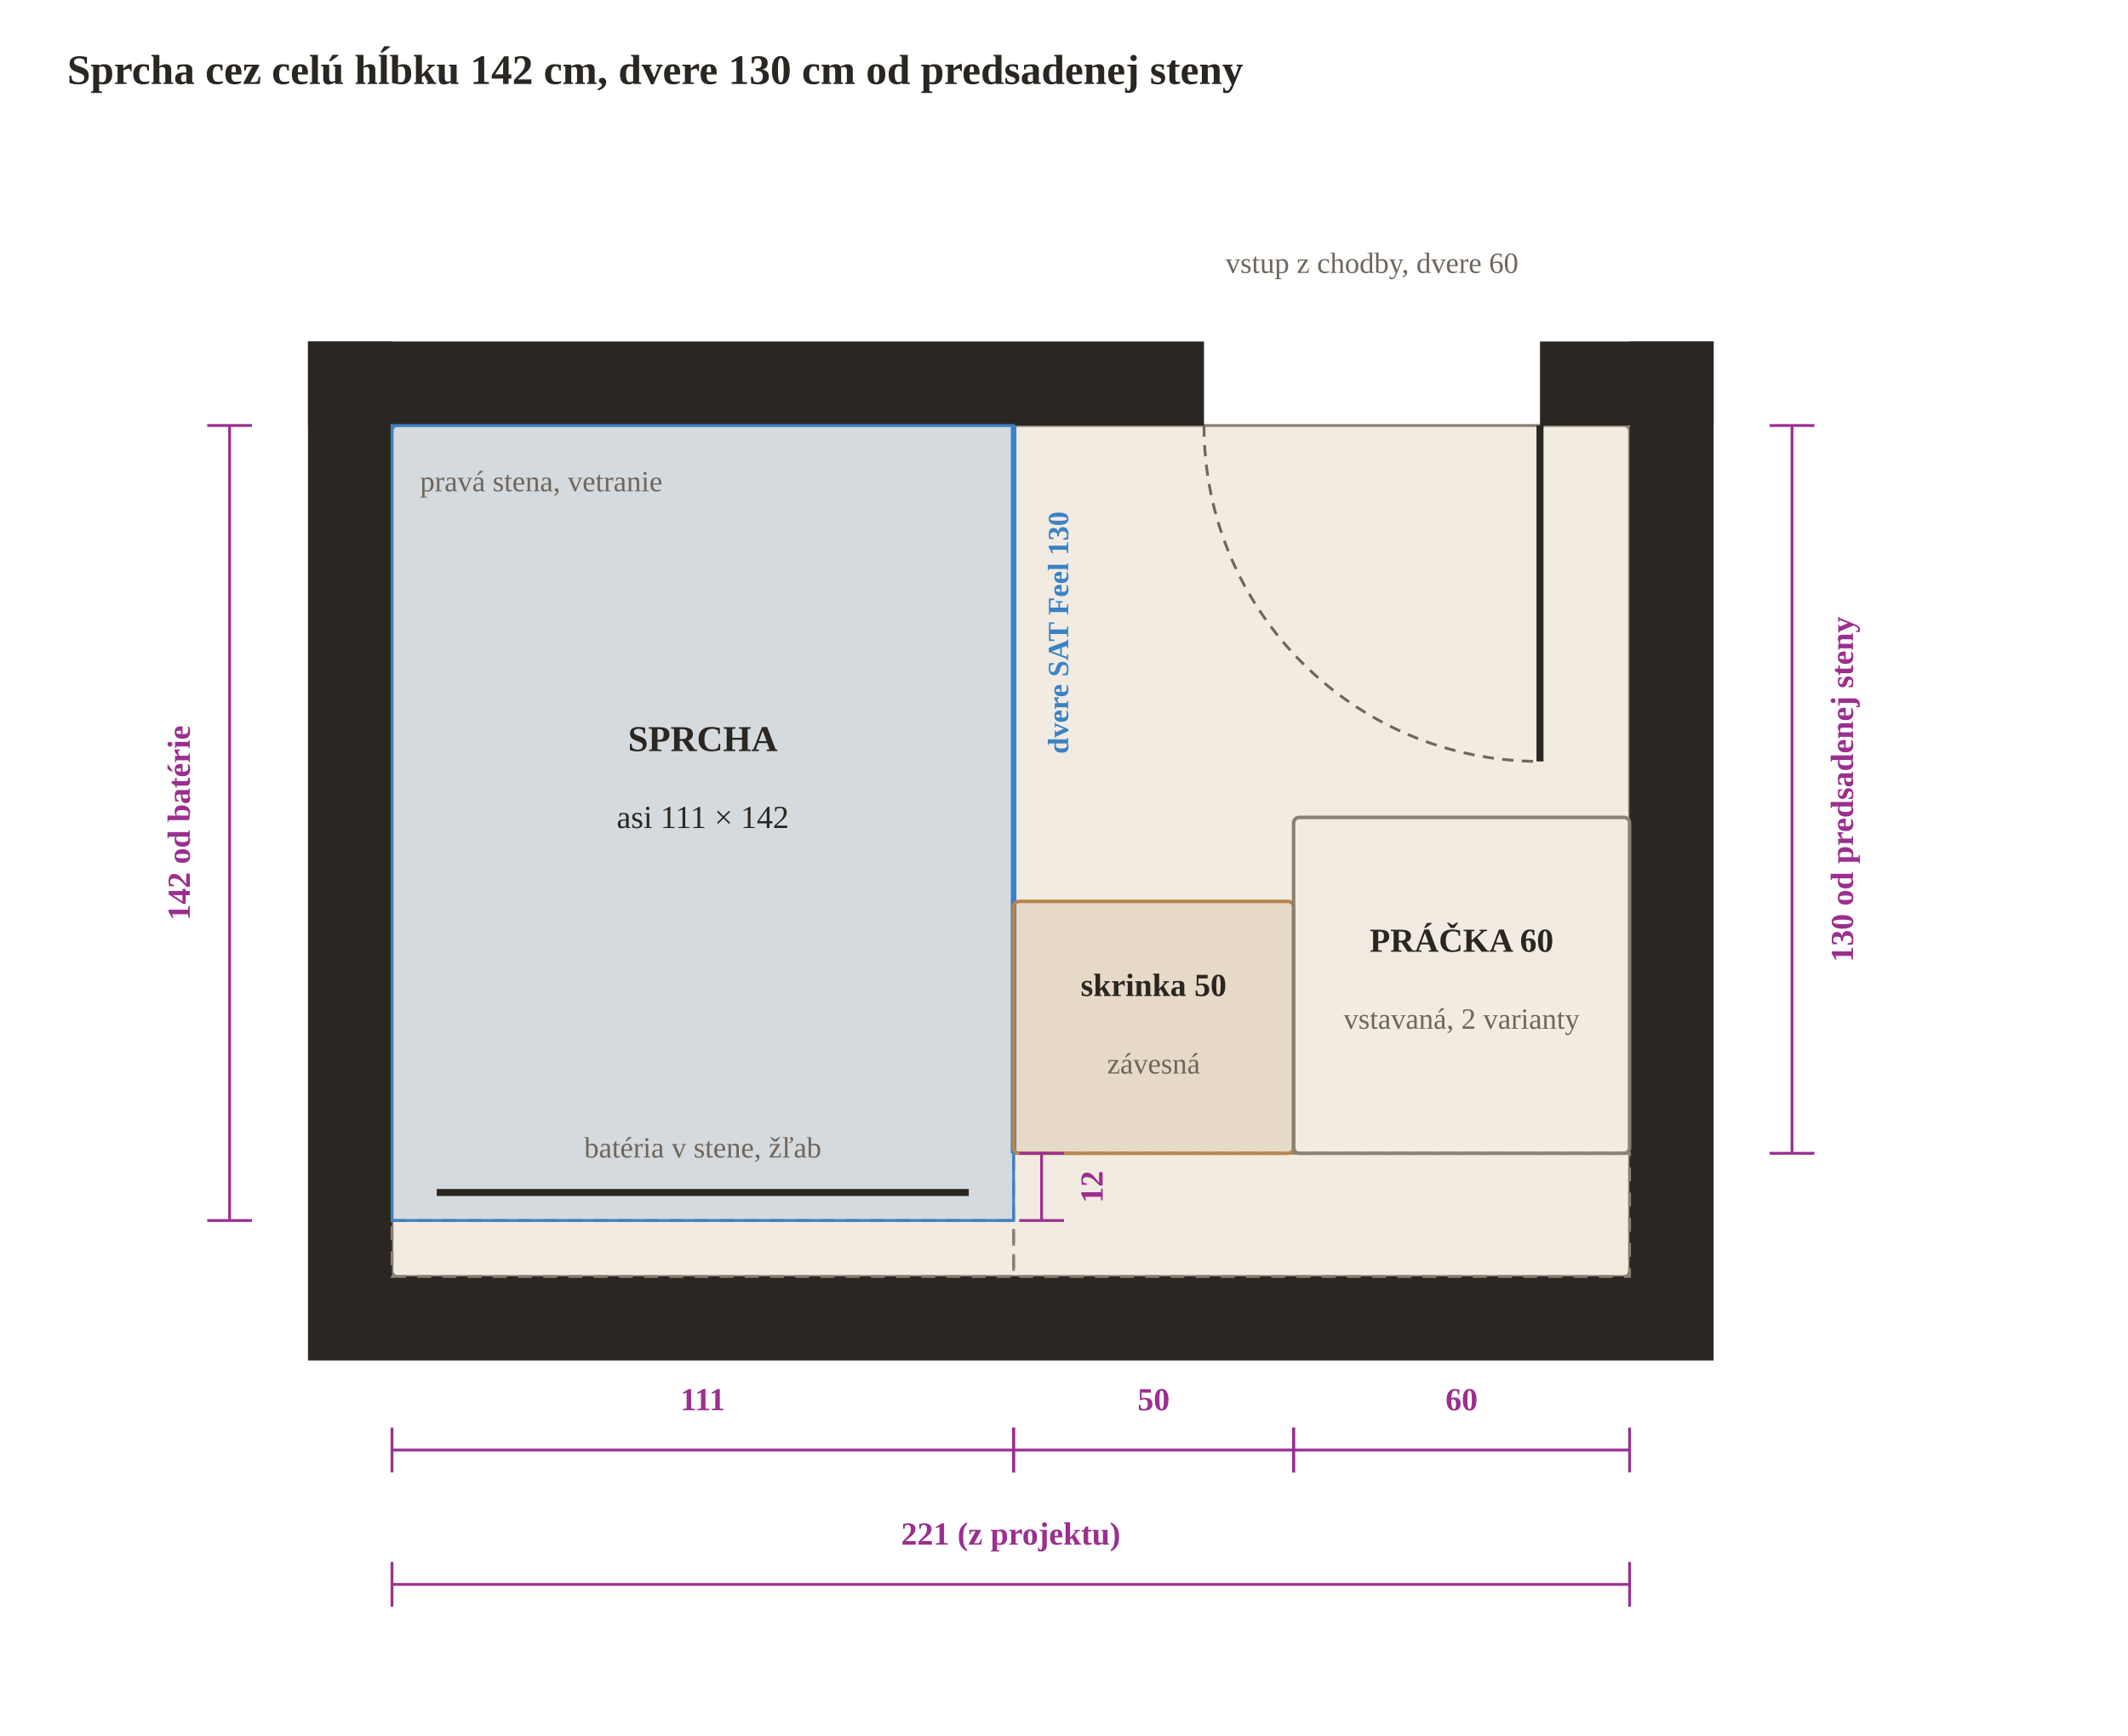
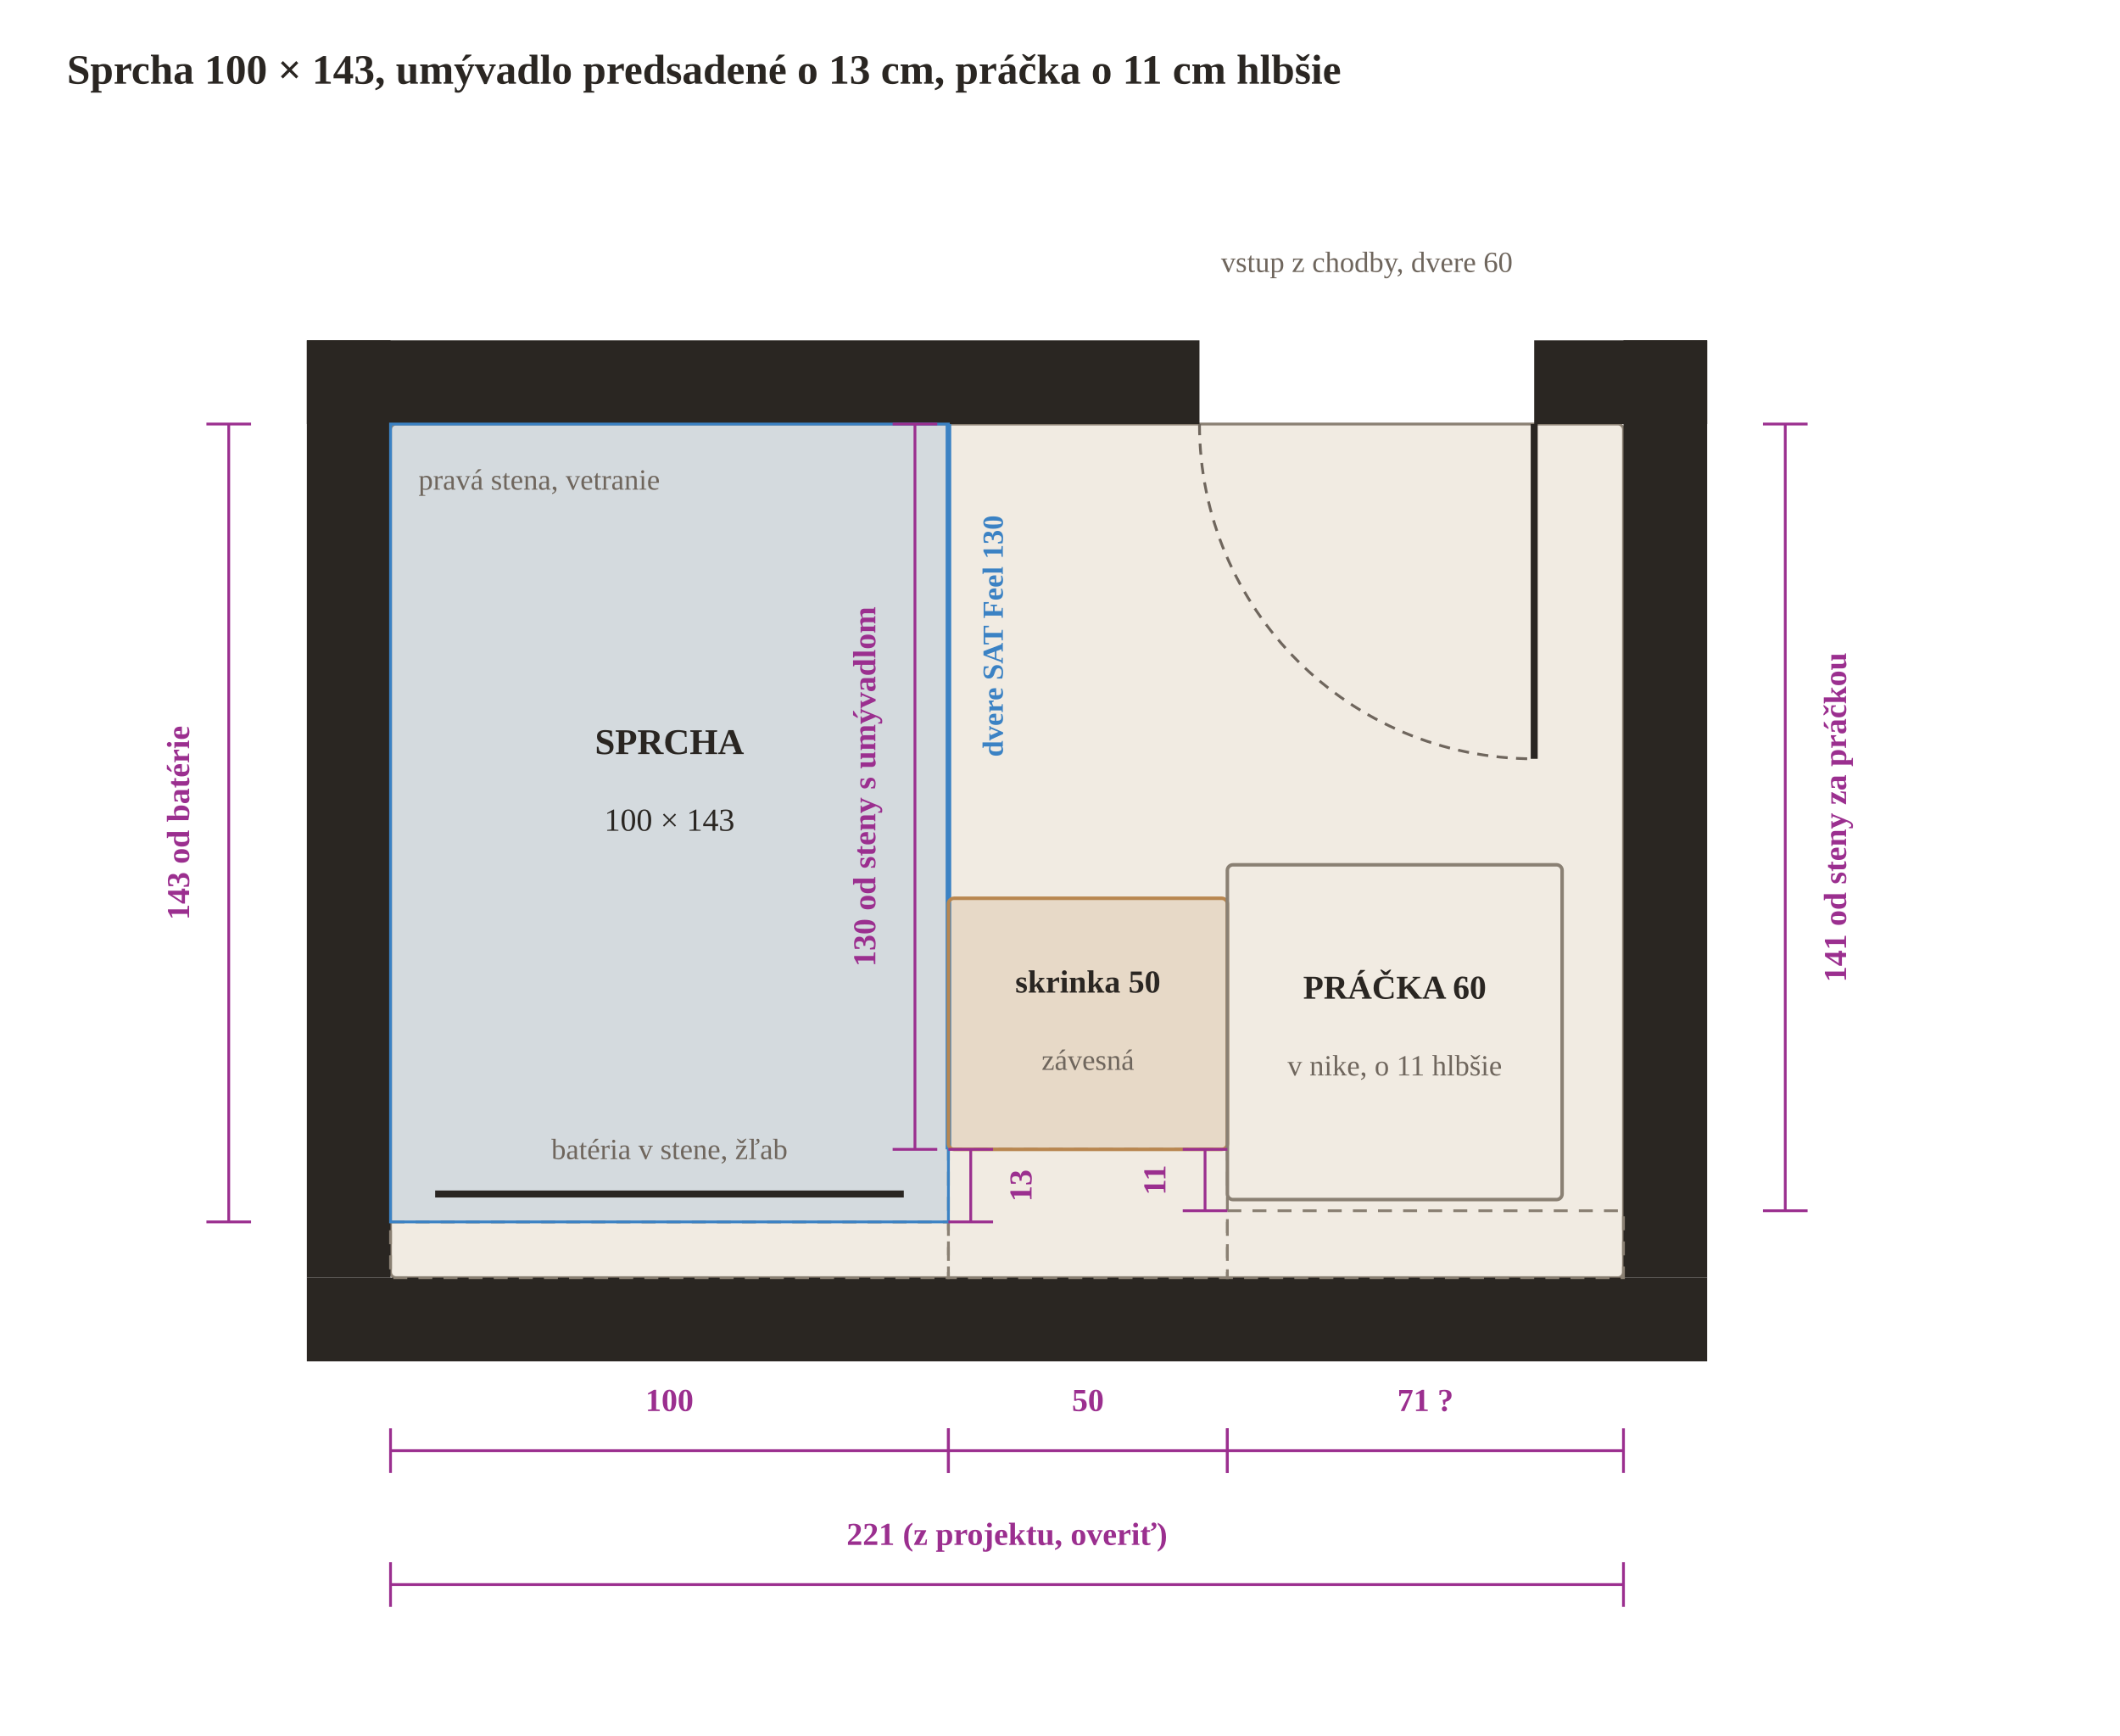
- <svg xmlns="http://www.w3.org/2000/svg" width="760" viewBox="0 0 760 620" role="img" aria-label="Sprcha cez celú hĺbku 142 cm, dvere 130 cm od predsadenej steny" font-size="11.5">
-   <text id="title" x="24" y="30" font-size="15" font-weight="600" fill="#2a2622">Sprcha cez celú hĺbku 142 cm, dvere 130 cm od predsadenej steny</text>
-   <rect x="140.0" y="152.0" width="442.0" height="304.0" rx="2" fill="#f1ebe2" stroke="#8a8073" stroke-width="1" />
-   <rect x="110.0" y="456.0" width="502.0" height="30.0" rx="0" fill="#2a2622" />
-   <rect x="110.0" y="122.0" width="30.0" height="334.0" rx="0" fill="#2a2622" />
-   <rect x="582.0" y="122.0" width="30.0" height="334.0" rx="0" fill="#2a2622" />
+ <svg xmlns="http://www.w3.org/2000/svg" width="760" viewBox="0 0 760 622" role="img" aria-label="Sprcha 100 × 143, umývadlo predsadené o 13 cm, práčka o 11 cm hlbšie" font-size="11.5">
+   <text id="title" x="24" y="30" font-size="15" font-weight="600" fill="#2a2622">Sprcha 100 × 143, umývadlo predsadené o 13 cm, práčka o 11 cm hlbšie</text>
+   <rect x="140.0" y="152.0" width="442.0" height="306.0" rx="2" fill="#f1ebe2" stroke="#8a8073" stroke-width="1" />
+   <rect x="110.0" y="458.0" width="502.0" height="30.0" rx="0" fill="#2a2622" />
+   <rect x="110.0" y="122.0" width="30.0" height="336.0" rx="0" fill="#2a2622" />
+   <rect x="582.0" y="122.0" width="30.0" height="336.0" rx="0" fill="#2a2622" />
  <rect x="110.0" y="122.0" width="320.0" height="30.0" rx="0" fill="#2a2622" />
  <rect x="550.0" y="122.0" width="62.0" height="30.0" rx="0" fill="#2a2622" />
-   <rect x="140.0" y="436.0" width="222.0" height="20.0" rx="0" fill="none" stroke="#8a8073" stroke-width="1" stroke-dasharray="5 4" />
-   <rect x="362.0" y="412.0" width="220.0" height="44.0" rx="0" fill="none" stroke="#8a8073" stroke-width="1" stroke-dasharray="5 4" />
-   <rect x="140.0" y="152.0" width="222.0" height="284.0" rx="0" fill="#3b82c4" fill-opacity="0.16" stroke="#3b82c4" stroke-width="1" />
-   <line x1="156.0" y1="426.0" x2="346.0" y2="426.0" stroke="#2a2622" stroke-width="2.5" />
-   <line x1="362.0" y1="412.0" x2="362.0" y2="152.0" stroke="#3b82c4" stroke-width="2" />
-   <rect x="362.0" y="322.0" width="100.0" height="90.0" rx="2" fill="#b8864f" fill-opacity="0.18" stroke="#b8864f" stroke-width="1.25" />
-   <rect x="462.0" y="292.0" width="120.0" height="120.0" rx="2" fill="none" stroke="#8a8073" stroke-width="1.25" />
+   <rect x="140.0" y="438.0" width="200.0" height="20.0" rx="0" fill="none" stroke="#8a8073" stroke-width="1" stroke-dasharray="5 4" />
+   <rect x="340.0" y="412.0" width="100.0" height="46.0" rx="0" fill="none" stroke="#8a8073" stroke-width="1" stroke-dasharray="5 4" />
+   <rect x="440.0" y="434.0" width="142.0" height="24.0" rx="0" fill="none" stroke="#8a8073" stroke-width="1" stroke-dasharray="5 4" />
+   <rect x="140.0" y="152.0" width="200.0" height="286.0" rx="0" fill="#3b82c4" fill-opacity="0.16" stroke="#3b82c4" stroke-width="1" />
+   <line x1="156.0" y1="428.0" x2="324.0" y2="428.0" stroke="#2a2622" stroke-width="2.5" />
+   <line x1="340.0" y1="412.0" x2="340.0" y2="152.0" stroke="#3b82c4" stroke-width="2" />
+   <rect x="340.0" y="322.0" width="100.0" height="90.0" rx="2" fill="#b8864f" fill-opacity="0.18" stroke="#b8864f" stroke-width="1.25" />
+   <rect x="440.0" y="310.0" width="120.0" height="120.0" rx="2" fill="none" stroke="#8a8073" stroke-width="1.25" />
  <line x1="550.0" y1="152.0" x2="550.0" y2="272.0" stroke="#2a2622" stroke-width="2.5" />
  <path d="M 430.0 152.0 A 120.0 120.0 0 0 0 550.0 272.0" fill="none" stroke="#6f665d" stroke-width="1" stroke-dasharray="4 3" />
-   <text id="shower" x="251.0" y="268.3" text-anchor="middle" font-size="13" font-weight="600" fill="#2a2622">SPRCHA</text>
-   <text id="shower-w" x="251.0" y="295.8" text-anchor="middle" font-size="11.5" fill="#2a2622">asi 111 × 142</text>
-   <text id="shower-fit" x="251.0" y="413.5" text-anchor="middle" font-size="10.5" fill="#6f665d">batéria v stene, žľab</text>
-   <text id="door" x="378.0" y="229.5" text-anchor="middle" font-size="10.5" font-weight="600" fill="#3b82c4" transform="rotate(-90 378.0 226.0)">dvere SAT Feel 130</text>
-   <text id="vanity" x="412.0" y="355.8" text-anchor="middle" font-size="11.5" font-weight="600" fill="#2a2622">skrinka 50</text>
-   <text id="vanity-2" x="412.0" y="383.5" text-anchor="middle" font-size="10.5" fill="#6f665d">závesná</text>
-   <text id="washer" x="522.0" y="340.0" text-anchor="middle" font-size="12" font-weight="600" fill="#2a2622">PRÁČKA 60</text>
-   <text id="washer-2" x="522.0" y="367.5" text-anchor="middle" font-size="10.5" fill="#6f665d">vstavaná, 2 varianty</text>
+   <text id="shower" x="240.0" y="270.3" text-anchor="middle" font-size="13" font-weight="600" fill="#2a2622">SPRCHA</text>
+   <text id="shower-w" x="240.0" y="297.8" text-anchor="middle" font-size="11.5" fill="#2a2622">100 × 143</text>
+   <text id="shower-fit" x="240.0" y="415.5" text-anchor="middle" font-size="10.5" fill="#6f665d">batéria v stene, žľab</text>
+   <text id="door" x="356.0" y="231.5" text-anchor="middle" font-size="10.5" font-weight="600" fill="#3b82c4" transform="rotate(-90 356.0 228.0)">dvere SAT Feel 130</text>
+   <text id="vanity" x="390.0" y="355.8" text-anchor="middle" font-size="11.5" font-weight="600" fill="#2a2622">skrinka 50</text>
+   <text id="vanity-2" x="390.0" y="383.5" text-anchor="middle" font-size="10.5" fill="#6f665d">závesná</text>
+   <text id="washer" x="500.0" y="358.0" text-anchor="middle" font-size="12" font-weight="600" fill="#2a2622">PRÁČKA 60</text>
+   <text id="washer-2" x="500.0" y="385.5" text-anchor="middle" font-size="10.5" fill="#6f665d">v nike, o 11 hlbšie</text>
  <text id="entry" x="490.0" y="97.5" text-anchor="middle" font-size="10.5" fill="#6f665d">vstup z chodby, dvere 60</text>
  <text id="right-wall" x="150.0" y="175.5" text-anchor="start" font-size="10.5" fill="#6f665d">pravá stena, vetranie</text>
-   <line x1="140.0" y1="518.0" x2="362.0" y2="518.0" stroke="#9b2f8f" stroke-width="1" />
-   <line x1="140.0" y1="526.0" x2="140.0" y2="510.0" stroke="#9b2f8f" stroke-width="1" />
-   <line x1="362.0" y1="526.0" x2="362.0" y2="510.0" stroke="#9b2f8f" stroke-width="1" />
-   <text id="d-sh" x="251.0" y="503.8" text-anchor="middle" font-size="11.5" font-weight="600" fill="#9b2f8f">111</text>
-   <line x1="362.0" y1="518.0" x2="462.0" y2="518.0" stroke="#9b2f8f" stroke-width="1" />
-   <line x1="362.0" y1="526.0" x2="362.0" y2="510.0" stroke="#9b2f8f" stroke-width="1" />
-   <line x1="462.0" y1="526.0" x2="462.0" y2="510.0" stroke="#9b2f8f" stroke-width="1" />
-   <text id="d-van" x="412.0" y="503.8" text-anchor="middle" font-size="11.5" font-weight="600" fill="#9b2f8f">50</text>
-   <line x1="462.0" y1="518.0" x2="582.0" y2="518.0" stroke="#9b2f8f" stroke-width="1" />
-   <line x1="462.0" y1="526.0" x2="462.0" y2="510.0" stroke="#9b2f8f" stroke-width="1" />
-   <line x1="582.0" y1="526.0" x2="582.0" y2="510.0" stroke="#9b2f8f" stroke-width="1" />
-   <text id="d-wash" x="522.0" y="503.8" text-anchor="middle" font-size="11.5" font-weight="600" fill="#9b2f8f">60</text>
-   <line x1="140.0" y1="566.0" x2="582.0" y2="566.0" stroke="#9b2f8f" stroke-width="1" />
-   <line x1="140.0" y1="574.0" x2="140.0" y2="558.0" stroke="#9b2f8f" stroke-width="1" />
-   <line x1="582.0" y1="574.0" x2="582.0" y2="558.0" stroke="#9b2f8f" stroke-width="1" />
-   <text id="d-all" x="361.0" y="551.8" text-anchor="middle" font-size="11.5" font-weight="600" fill="#9b2f8f">221 (z projektu)</text>
-   <line x1="372.0" y1="436.0" x2="372.0" y2="412.0" stroke="#9b2f8f" stroke-width="1" />
-   <line x1="364.0" y1="436.0" x2="380.0" y2="436.0" stroke="#9b2f8f" stroke-width="1" />
-   <line x1="364.0" y1="412.0" x2="380.0" y2="412.0" stroke="#9b2f8f" stroke-width="1" />
-   <text id="d-off" x="390.0" y="427.8" text-anchor="middle" font-size="11.5" font-weight="600" fill="#9b2f8f" transform="rotate(-90 390.0 424.0)">12</text>
-   <line x1="82.0" y1="436.0" x2="82.0" y2="152.0" stroke="#9b2f8f" stroke-width="1" />
-   <line x1="74.0" y1="436.0" x2="90.0" y2="436.0" stroke="#9b2f8f" stroke-width="1" />
+   <line x1="140.0" y1="520.0" x2="340.0" y2="520.0" stroke="#9b2f8f" stroke-width="1" />
+   <line x1="140.0" y1="528.0" x2="140.0" y2="512.0" stroke="#9b2f8f" stroke-width="1" />
+   <line x1="340.0" y1="528.0" x2="340.0" y2="512.0" stroke="#9b2f8f" stroke-width="1" />
+   <text id="d-sh" x="240.0" y="505.8" text-anchor="middle" font-size="11.5" font-weight="600" fill="#9b2f8f">100</text>
+   <line x1="340.0" y1="520.0" x2="440.0" y2="520.0" stroke="#9b2f8f" stroke-width="1" />
+   <line x1="340.0" y1="528.0" x2="340.0" y2="512.0" stroke="#9b2f8f" stroke-width="1" />
+   <line x1="440.0" y1="528.0" x2="440.0" y2="512.0" stroke="#9b2f8f" stroke-width="1" />
+   <text id="d-van" x="390.0" y="505.8" text-anchor="middle" font-size="11.5" font-weight="600" fill="#9b2f8f">50</text>
+   <line x1="440.0" y1="520.0" x2="582.0" y2="520.0" stroke="#9b2f8f" stroke-width="1" />
+   <line x1="440.0" y1="528.0" x2="440.0" y2="512.0" stroke="#9b2f8f" stroke-width="1" />
+   <line x1="582.0" y1="528.0" x2="582.0" y2="512.0" stroke="#9b2f8f" stroke-width="1" />
+   <text id="d-wash" x="511.0" y="505.8" text-anchor="middle" font-size="11.5" font-weight="600" fill="#9b2f8f">71 ?</text>
+   <line x1="140.0" y1="568.0" x2="582.0" y2="568.0" stroke="#9b2f8f" stroke-width="1" />
+   <line x1="140.0" y1="576.0" x2="140.0" y2="560.0" stroke="#9b2f8f" stroke-width="1" />
+   <line x1="582.0" y1="576.0" x2="582.0" y2="560.0" stroke="#9b2f8f" stroke-width="1" />
+   <text id="d-all" x="361.0" y="553.8" text-anchor="middle" font-size="11.5" font-weight="600" fill="#9b2f8f">221 (z projektu, overiť)</text>
+   <line x1="348.0" y1="438.0" x2="348.0" y2="412.0" stroke="#9b2f8f" stroke-width="1" />
+   <line x1="340.0" y1="438.0" x2="356.0" y2="438.0" stroke="#9b2f8f" stroke-width="1" />
+   <line x1="340.0" y1="412.0" x2="356.0" y2="412.0" stroke="#9b2f8f" stroke-width="1" />
+   <text id="d-13" x="366.0" y="428.8" text-anchor="middle" font-size="11.5" font-weight="600" fill="#9b2f8f" transform="rotate(-90 366.0 425.0)">13</text>
+   <line x1="432.0" y1="434.0" x2="432.0" y2="412.0" stroke="#9b2f8f" stroke-width="1" />
+   <line x1="424.0" y1="434.0" x2="440.0" y2="434.0" stroke="#9b2f8f" stroke-width="1" />
+   <line x1="424.0" y1="412.0" x2="440.0" y2="412.0" stroke="#9b2f8f" stroke-width="1" />
+   <text id="d-11" x="414.0" y="426.8" text-anchor="middle" font-size="11.5" font-weight="600" fill="#9b2f8f" transform="rotate(-90 414.0 423.0)">11</text>
+   <line x1="328.0" y1="412.0" x2="328.0" y2="152.0" stroke="#9b2f8f" stroke-width="1" />
+   <line x1="320.0" y1="412.0" x2="336.0" y2="412.0" stroke="#9b2f8f" stroke-width="1" />
+   <line x1="320.0" y1="152.0" x2="336.0" y2="152.0" stroke="#9b2f8f" stroke-width="1" />
+   <text id="d-130" x="310.0" y="285.8" text-anchor="middle" font-size="11.5" font-weight="600" fill="#9b2f8f" transform="rotate(-90 310.0 282.0)">130 od steny s umývadlom</text>
+   <line x1="82.0" y1="438.0" x2="82.0" y2="152.0" stroke="#9b2f8f" stroke-width="1" />
+   <line x1="74.0" y1="438.0" x2="90.0" y2="438.0" stroke="#9b2f8f" stroke-width="1" />
  <line x1="74.0" y1="152.0" x2="90.0" y2="152.0" stroke="#9b2f8f" stroke-width="1" />
-   <text id="d-142" x="64.0" y="297.8" text-anchor="middle" font-size="11.5" font-weight="600" fill="#9b2f8f" transform="rotate(-90 64.0 294.0)">142 od batérie</text>
-   <line x1="640.0" y1="412.0" x2="640.0" y2="152.0" stroke="#9b2f8f" stroke-width="1" />
-   <line x1="632.0" y1="412.0" x2="648.0" y2="412.0" stroke="#9b2f8f" stroke-width="1" />
+   <text id="d-143" x="64.0" y="298.8" text-anchor="middle" font-size="11.5" font-weight="600" fill="#9b2f8f" transform="rotate(-90 64.0 295.0)">143 od batérie</text>
+   <line x1="640.0" y1="434.0" x2="640.0" y2="152.0" stroke="#9b2f8f" stroke-width="1" />
+   <line x1="632.0" y1="434.0" x2="648.0" y2="434.0" stroke="#9b2f8f" stroke-width="1" />
  <line x1="632.0" y1="152.0" x2="648.0" y2="152.0" stroke="#9b2f8f" stroke-width="1" />
-   <text id="d-130" x="658.0" y="285.8" text-anchor="middle" font-size="11.5" font-weight="600" fill="#9b2f8f" transform="rotate(-90 658.0 282.0)">130 od predsadenej steny</text>
+   <text id="d-141" x="658.0" y="296.8" text-anchor="middle" font-size="11.5" font-weight="600" fill="#9b2f8f" transform="rotate(-90 658.0 293.0)">141 od steny za práčkou</text>
</svg>
